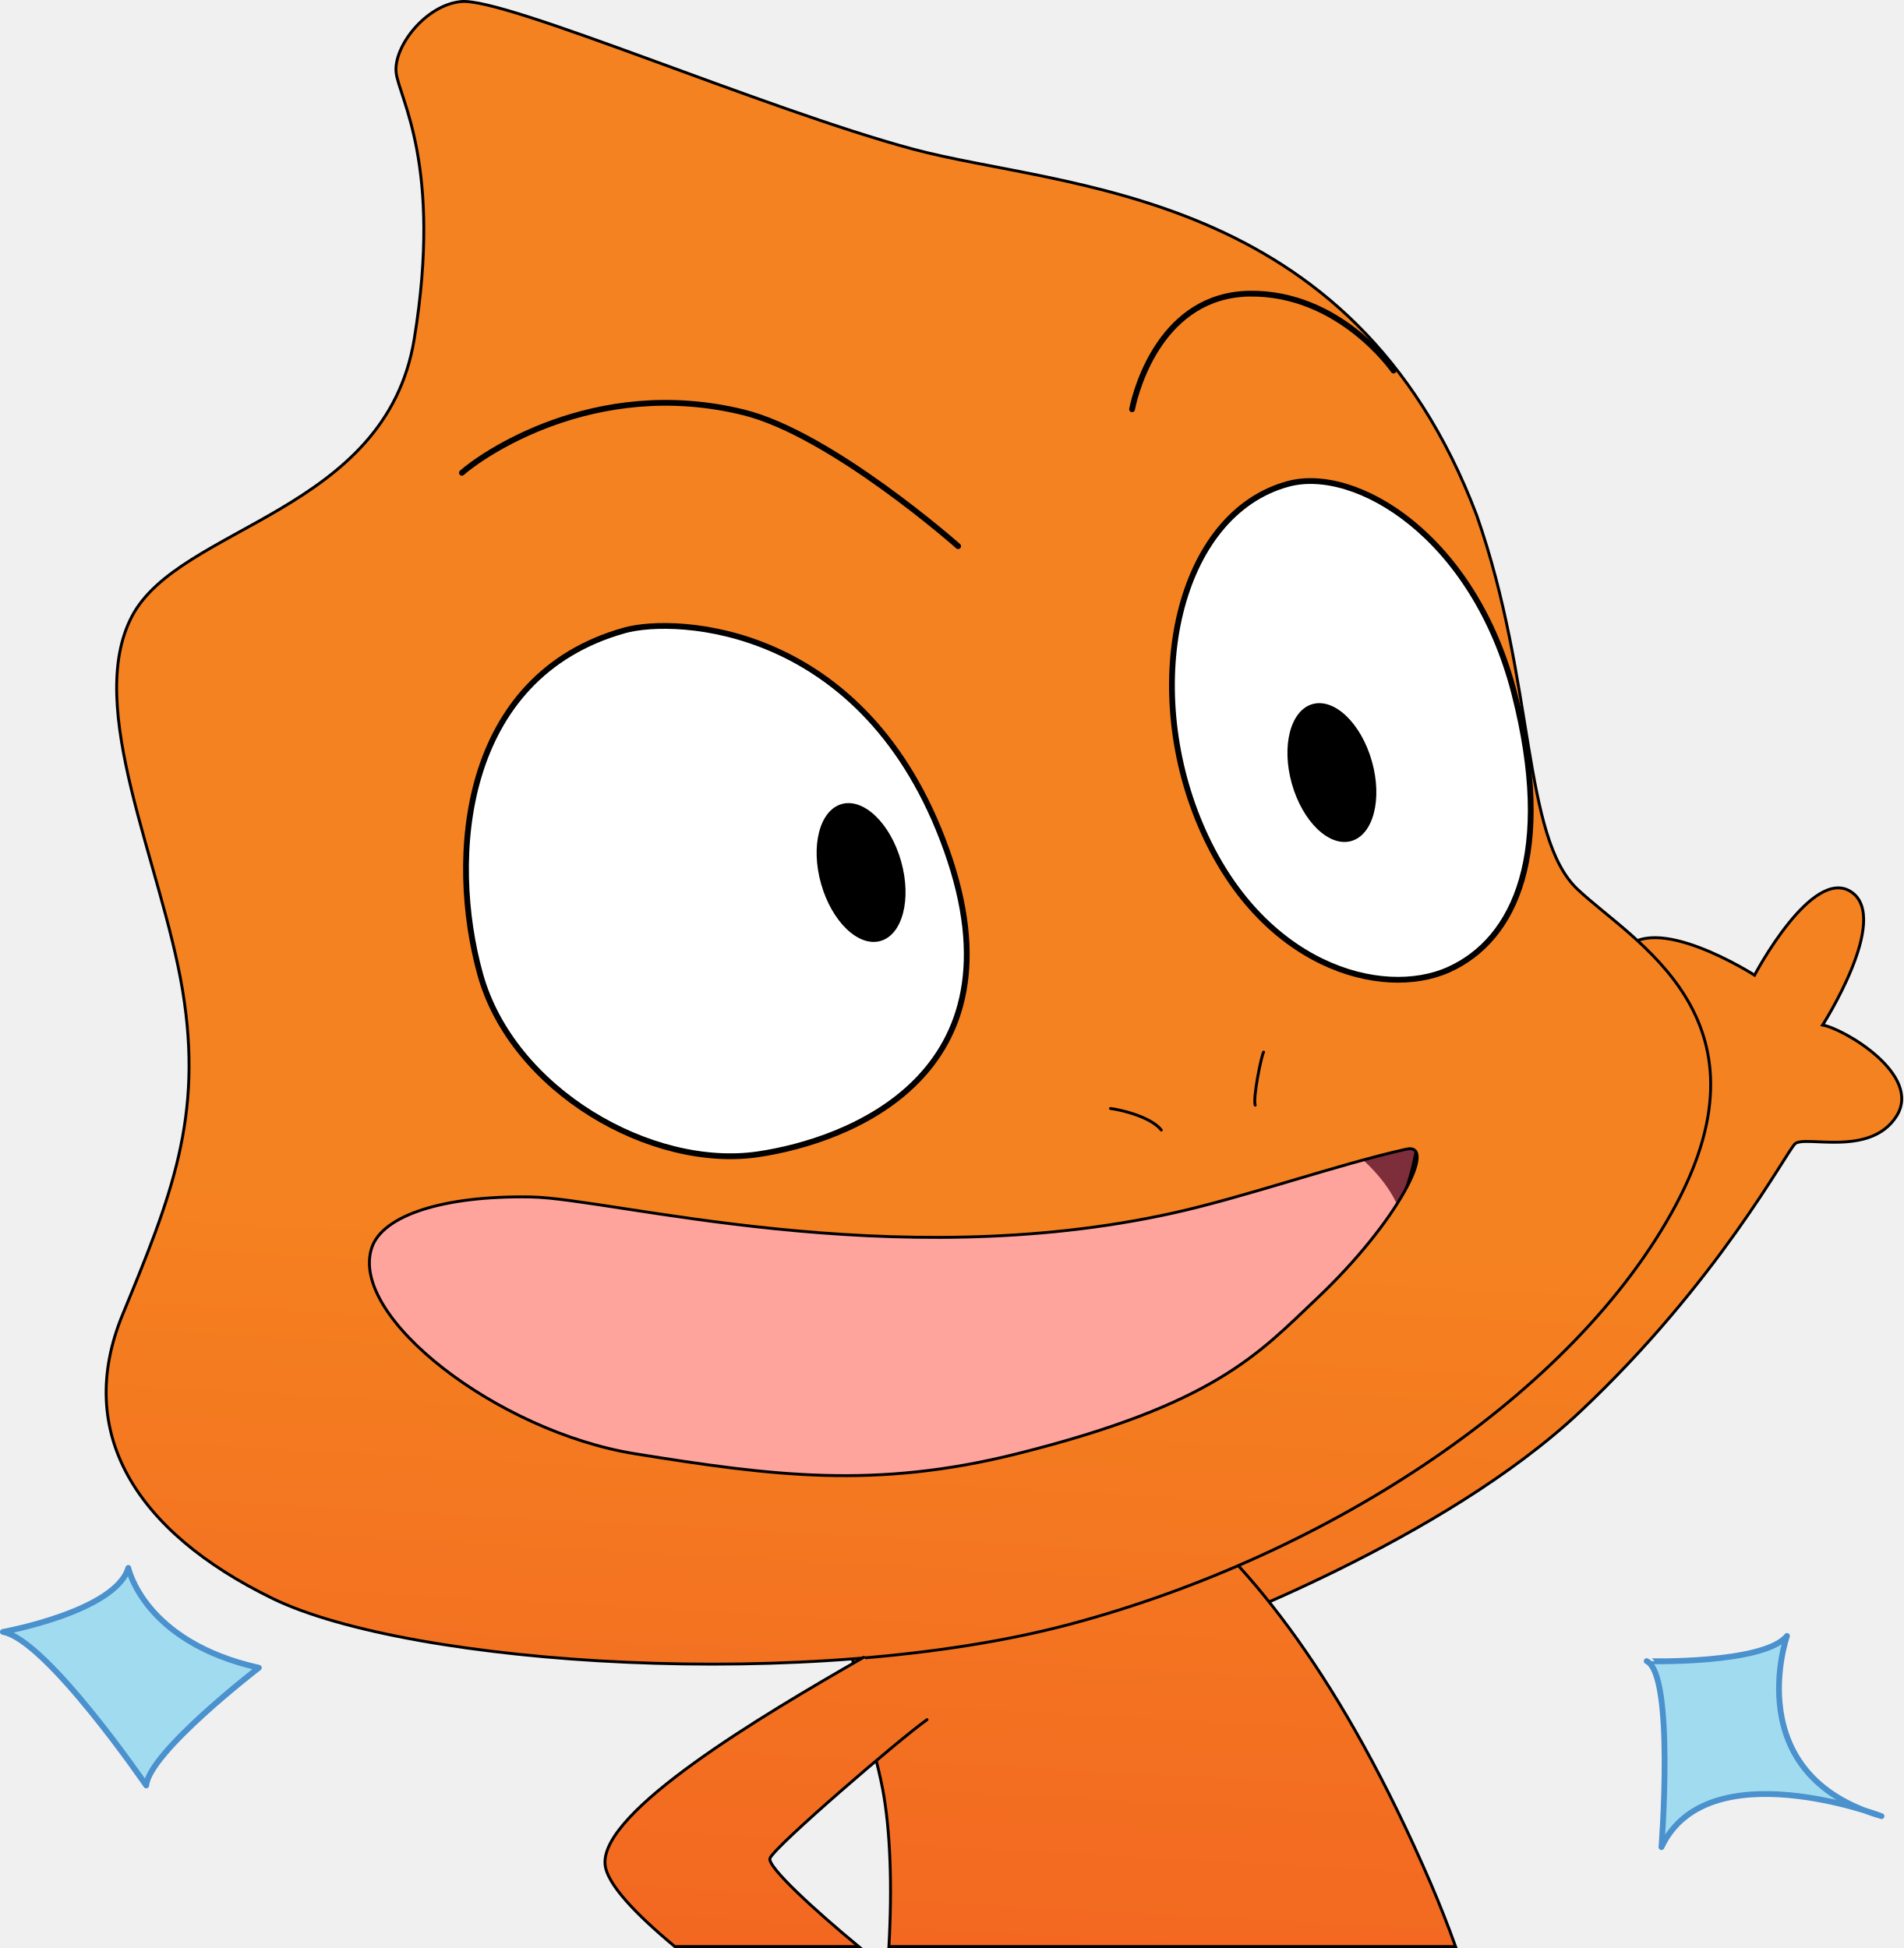
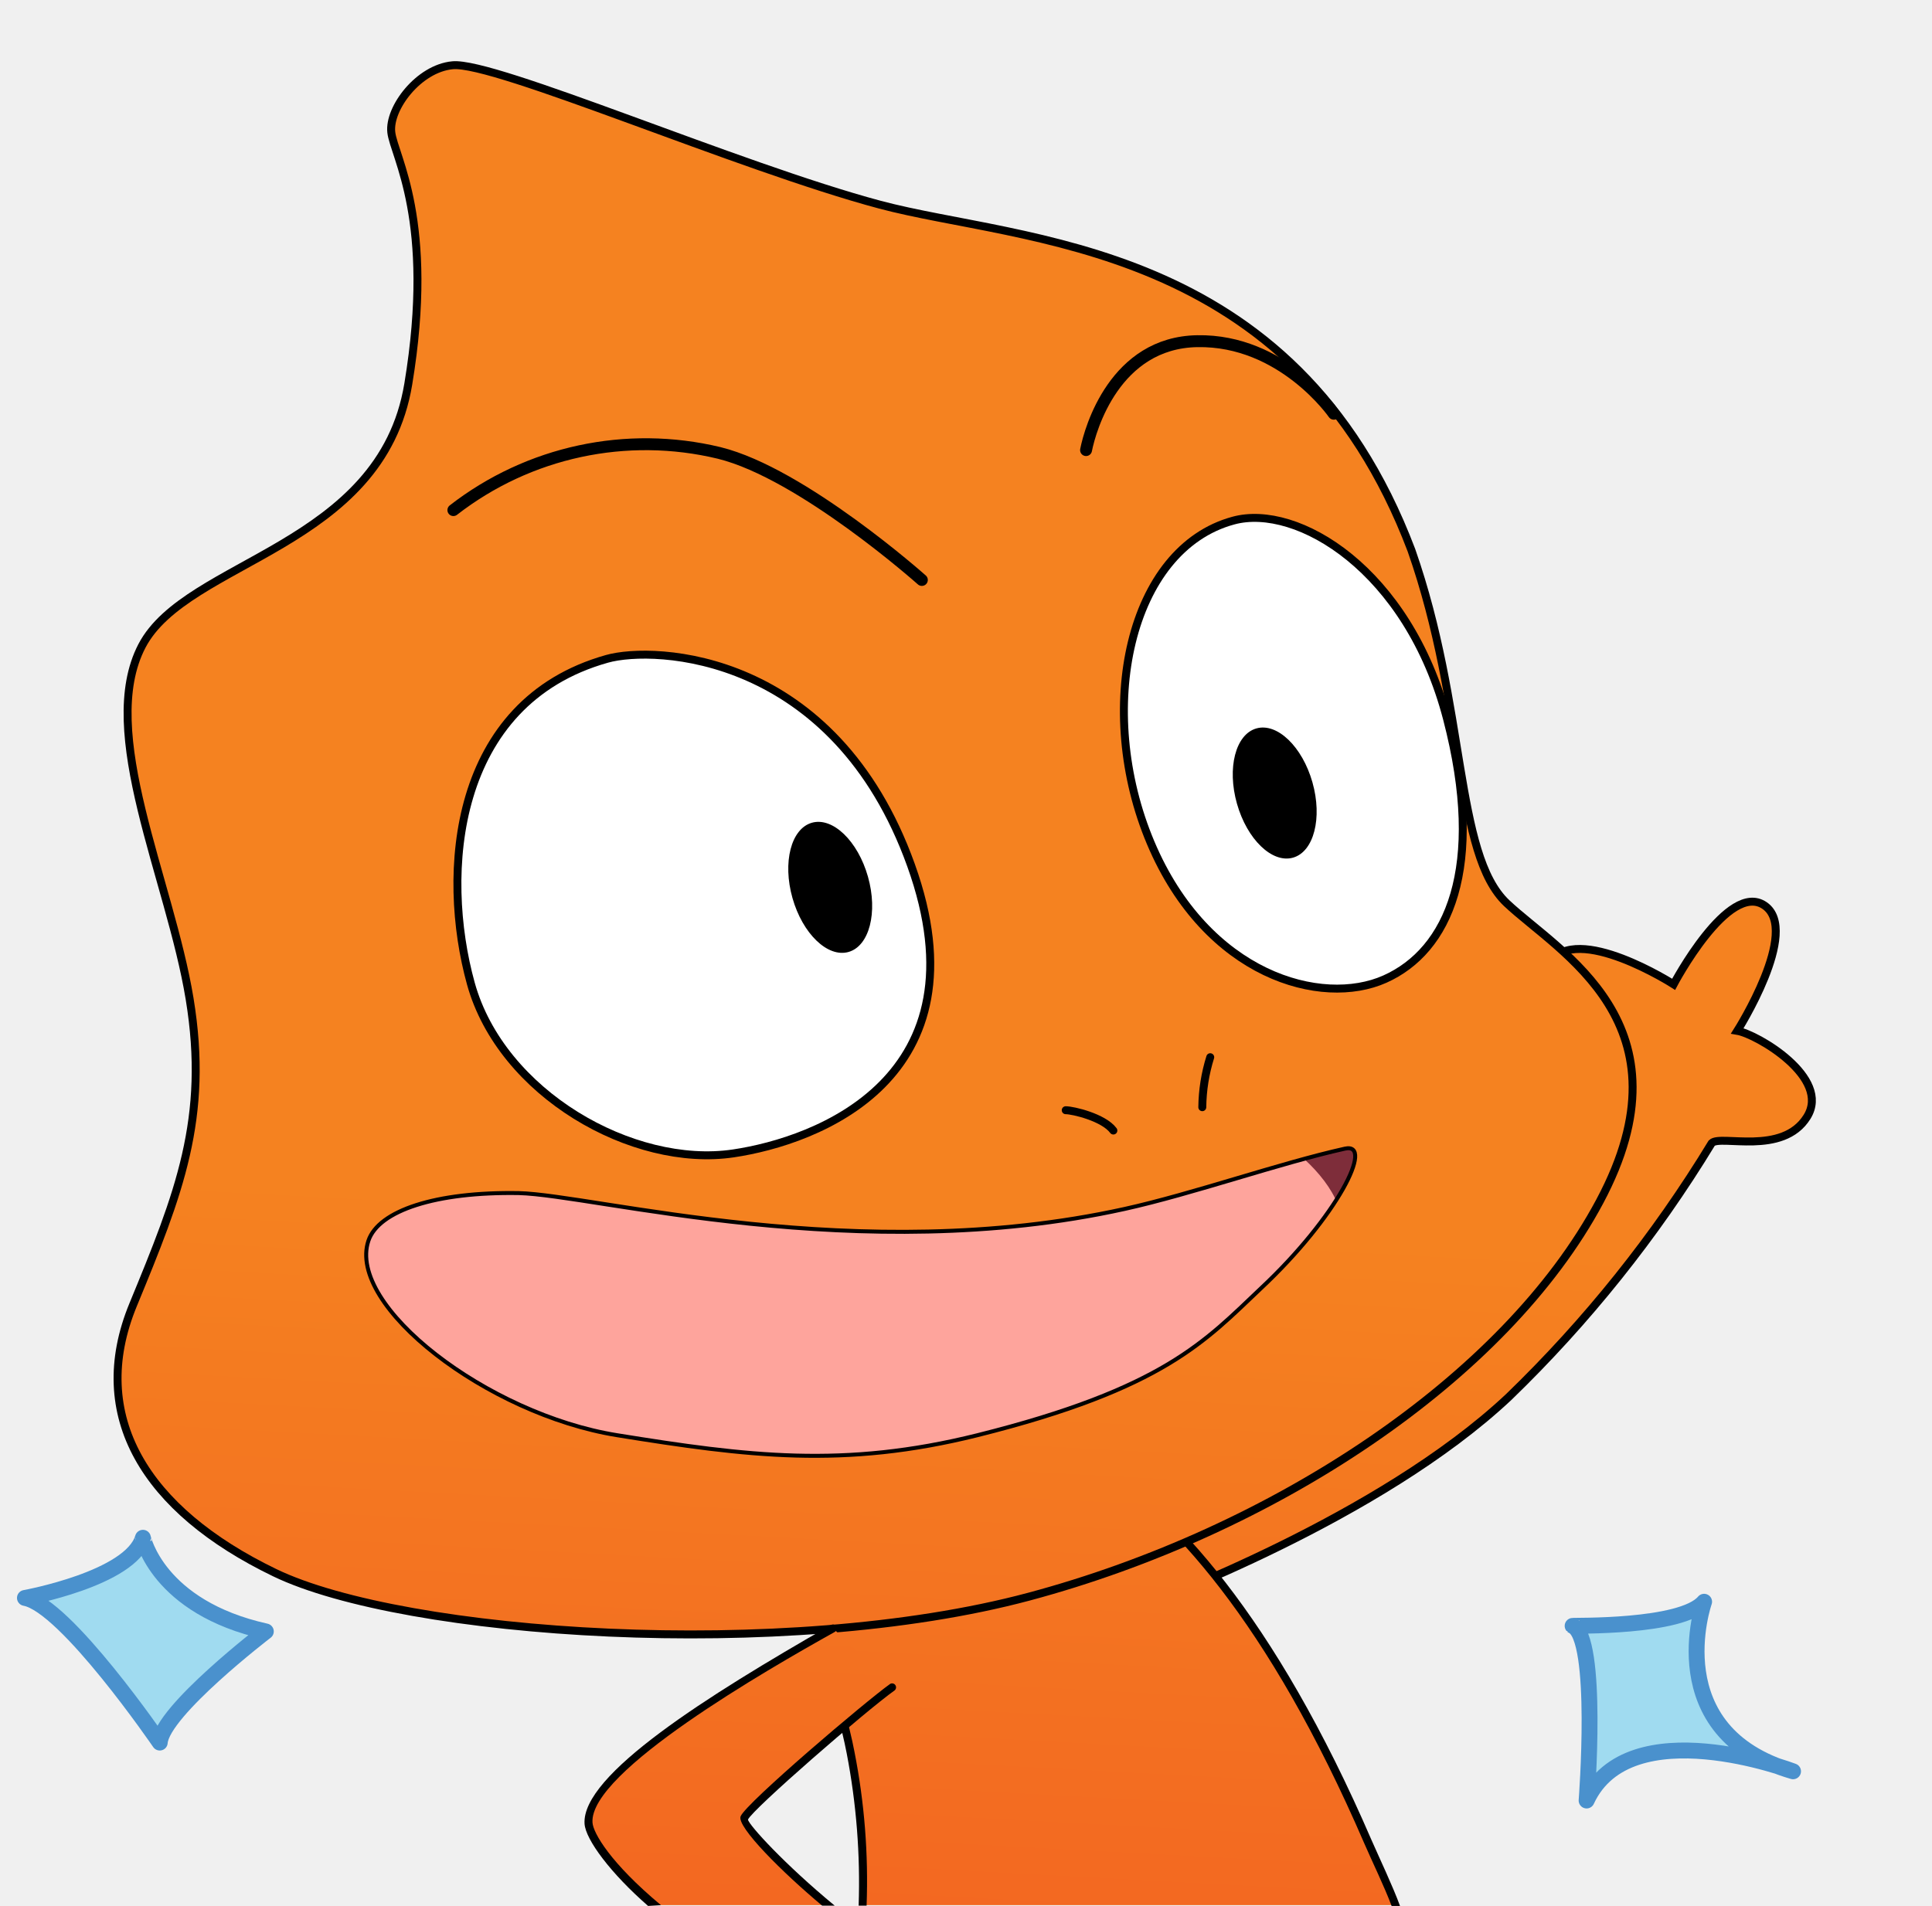
- <svg xmlns="http://www.w3.org/2000/svg" xmlns:xlink="http://www.w3.org/1999/xlink" viewBox="0 0 329.17 336.98">
+ <svg xmlns="http://www.w3.org/2000/svg" xmlns:xlink="http://www.w3.org/1999/xlink" viewBox="0 0 121.66 120.03">
  <defs>
-     <style>.cls-1{fill:none;}.cls-1,.cls-10,.cls-2,.cls-3,.cls-4,.cls-5,.cls-6,.cls-7,.cls-8{stroke:#000;stroke-miterlimit:10;}.cls-1,.cls-10,.cls-12,.cls-2,.cls-3,.cls-4,.cls-5,.cls-6,.cls-7,.cls-8{stroke-linecap:round;}.cls-1,.cls-2,.cls-3,.cls-4,.cls-5{stroke-width:0.5px;}.cls-2{fill:url(#linear-gradient);}.cls-3{fill:url(#linear-gradient-2);}.cls-4{fill:url(#linear-gradient-3);}.cls-5{fill:url(#linear-gradient-4);}.cls-6{fill:url(#linear-gradient-5);}.cls-7{fill:url(#linear-gradient-6);}.cls-8{fill:#fff;}.cls-9{clip-path:url(#clip-path);}.cls-10{fill:#7e2d3a;}.cls-11{fill:#fea49c;}.cls-12{fill:#a0dbf0;stroke:#4a91cd;stroke-linejoin:round;}</style>
-     <linearGradient id="linear-gradient" x1="867.48" y1="519.33" x2="898.62" y2="-62.71" gradientTransform="translate(-615.92)" gradientUnits="userSpaceOnUse">
+     <style>.cls-1,.cls-12,.cls-2,.cls-7{fill:none;}.cls-1,.cls-10,.cls-12,.cls-3,.cls-5,.cls-7,.cls-8{stroke:#000;stroke-miterlimit:10;}.cls-1,.cls-10,.cls-12,.cls-13,.cls-3,.cls-5,.cls-7,.cls-8{stroke-linecap:round;}.cls-1{stroke-width:0.25px;}.cls-12,.cls-3,.cls-5,.cls-8{stroke-width:0.5px;}.cls-3{fill:url(#linear-gradient);}.cls-4{fill:url(#linear-gradient-2);}.cls-5{fill:url(#linear-gradient-3);}.cls-6{fill:url(#linear-gradient-4);}.cls-7{stroke-width:0.75px;}.cls-8{fill:#fff;}.cls-9{clip-path:url(#clip-path);}.cls-10{fill:#7e2d3a;}.cls-11{fill:#fea49c;}.cls-13{fill:#a0dbf0;stroke:#4a91cd;stroke-linejoin:round;}</style>
+     <linearGradient id="linear-gradient" x1="703.48" y1="182.53" x2="714.18" y2="-17.54" gradientTransform="translate(-615.92)" gradientUnits="userSpaceOnUse">
      <stop offset="0" stop-color="#ef4323" />
      <stop offset="0.52" stop-color="#f58220" />
    </linearGradient>
-     <linearGradient id="linear-gradient-2" x1="803.58" y1="515.91" x2="834.72" y2="-66.13" xlink:href="#linear-gradient" />
-     <linearGradient id="linear-gradient-3" x1="754.69" y1="513.3" x2="785.83" y2="-68.74" xlink:href="#linear-gradient" />
-     <linearGradient id="linear-gradient-4" x1="737.56" y1="512.38" x2="768.69" y2="-69.66" xlink:href="#linear-gradient" />
-     <linearGradient id="linear-gradient-5" x1="716.09" y1="511.23" x2="747.23" y2="-70.81" xlink:href="#linear-gradient" />
-     <linearGradient id="linear-gradient-6" x1="810.32" y1="516.27" x2="841.46" y2="-65.77" xlink:href="#linear-gradient" />
+     <linearGradient id="linear-gradient-2" x1="681.57" y1="182.97" x2="692.46" y2="-20.61" xlink:href="#linear-gradient" />
+     <linearGradient id="linear-gradient-3" x1="664.71" y1="180.45" x2="675.41" y2="-19.62" xlink:href="#linear-gradient" />
+     <linearGradient id="linear-gradient-4" x1="658.69" y1="182.52" x2="669.72" y2="-23.68" xlink:href="#linear-gradient" />
    <clipPath id="clip-path">
-       <path class="cls-1" d="M243.22,198.79c-12,2.68-27.88,8.3-40.38,11.06-48.7,10.78-97.06-2.55-111-2.79-15.17-.27-25.68,3.19-27.54,8.78-4,11.91,21.73,31.82,45.57,35.65s41.51,6.12,66,0c34.23-8.56,41.78-17.3,51.9-26.88C241.88,211.26,248.68,197.58,243.22,198.79Z" />
+       <path class="cls-1" d="M84.69,72.35c-4.13.92-9.58,2.85-13.88,3.8-16.74,3.7-33.36-.88-38.14-1-5.22-.09-8.83,1.1-9.47,3-1.37,4.09,7.47,10.93,15.66,12.25s14.27,2.1,22.69,0c11.76-2.94,14.36-5.95,17.84-9.24C84.23,76.63,86.57,71.93,84.69,72.35Z" />
    </clipPath>
  </defs>
  <g id="Layer_2" data-name="Layer 2">
    <g id="Layer_1-2" data-name="Layer 1">
-       <path class="cls-2" d="M204.44,283.31c4-1.6,45.11-16.77,68.86-39.13s35.53-44.71,37.13-46.3,13,2.39,17.56-4.79-9.18-15.17-12.77-15.77c0,0,11.77-18.37,5-23s-16.77,14.37-16.77,14.37-17.76-11.37-22.75-4,10.57,19.76,10.57,19.76-32.73,62.88-85.62,81.24" />
-       <path class="cls-3" d="M153.74,336.73h98c-1.28-3.58-2.72-7.23-4.33-11-30.34-70.26-64.19-80.76-80.64-77.44-33,6.65-17.3,44.44-14.11,61.21C154,316.61,154.32,326.32,153.74,336.73Z" />
-       <path class="cls-4" d="M79.75.27C87.47-.47,132.18,18.9,158,25.82s75.85,6.39,97.4,63.34c10.12,28.88,7.85,55.62,17.43,64.67s34.4,22.09,17,54.63S230,268.93,185.28,280.91,70.9,288.1,47.15,276.52s-34.33-28.74-25.95-49.1,14-34.13,10.38-56.09-17-48.9-8.78-64.67,43.91-17.9,48.84-48S69,16.94,68.51,12.55,73.53.87,79.75.27Z" />
-       <path class="cls-5" d="M149.35,286.7c-17.77,10.18-45.31,26.55-44.71,35.73.22,3.46,5.54,8.88,12.07,14.3h31.8c-7.28-6-16-13.92-15.33-15.3,1-2.2,22.36-20.56,27.15-23.95" />
-       <path class="cls-6" d="M79.89,81.79C83,79,102.64,64.94,128.59,71.33c15.2,3.74,37.12,23.15,37.12,23.15" />
-       <path class="cls-7" d="M195.79,70.8c.8-4,5.32-19.7,20.22-20,15.66-.28,25,13.3,25,13.3" />
-       <path class="cls-8" d="M108,109.05c8.82-2.48,41.72-1.19,55.69,37.93s-17.24,50.42-32.54,52.69c-18.45,2.74-42.51-11-48.1-31.13S79.69,117,108,109.05Z" />
-       <path class="cls-8" d="M222.8,83.7c11.65-3.15,32.14,9,39.12,36.33s.2,42.52-11.37,47.71-32.54-.6-42.92-25S203.64,88.89,222.8,83.7Z" />
-       <ellipse cx="230.36" cy="133.62" rx="7.19" ry="12.31" transform="translate(-27.7 67.84) rotate(-15.81)" />
-       <ellipse cx="148.93" cy="150.92" rx="7.19" ry="12.31" transform="translate(-35.49 46.3) rotate(-15.81)" />
+       <rect class="cls-2" width="121.66" height="120.03" />
+       <path class="cls-3" d="M71.36,101.4C72.73,100.85,86.87,95.63,95,88A80.13,80.13,0,0,0,107.79,72c.55-.55,4.46.82,6-1.65s-3.15-5.21-4.39-5.42c0,0,4-6.31,1.72-7.89S105.39,62,105.39,62s-6.1-3.91-7.82-1.37,3.64,6.79,3.64,6.79S90,89.05,71.77,95.36" />
+       <path class="cls-4" d="M54.32,120H87.89c-.41-1.14-1.24-2.85-1.75-4C75.71,91.84,64.07,88.23,58.42,89.37c-11.35,2.28-6,15.27-4.85,21A43.34,43.34,0,0,1,54.32,120Z" />
+       <path d="M53.32,110.45a43,43,0,0,1,.75,9.58h.5a42,42,0,0,0-.76-9.67c-.16-.87-.43-1.91-.71-3-1.12-4.41-2.66-10.45-.25-14.28a8.19,8.19,0,0,1,5.62-3.45c2.46-.49,15.34-1.55,27.44,26.48.48,1.11,1.3,2.8,1.72,3.94h.53c-.44-1.21-1.29-3-1.79-4.14-12.26-28.38-25.48-27.28-28-26.77a8.62,8.62,0,0,0-5.94,3.68c-2.52,4-1,10.17.19,14.66C52.9,108.56,53.16,109.6,53.32,110.45Z" />
+       <path class="cls-5" d="M28.5,4.11c2.65-.26,18,6.4,26.9,8.78s26.07,2.19,33.48,21.77c3.48,9.93,2.7,19.12,6,22.23s11.83,7.59,5.86,18.78-20.59,20.79-35.95,24.9S25.46,103,17.3,99.06,5.5,89.18,8.38,82.19s4.8-11.74,3.56-19.28-5.83-16.81-3-22.23S24,34.52,25.71,24.19s-.9-14.35-1.07-15.86S26.36,4.31,28.5,4.11Z" />
+       <path class="cls-6" d="M52.16,120c-2.42-2-5.5-5.08-5.29-5.53.34-.75,7.68-7.07,9.33-8.23l-3.77-3.71c-6.11,3.5-15.58,9.13-15.37,12.28.07,1.13,2.1,3.43,4.18,5.19Z" />
+       <path d="M41.62,120c-3.18-2.65-4.27-4.55-4.31-5.2-.21-3.2,11-9.63,15.24-12a.25.25,0,1,0-.25-.43c-7.77,4.45-15.69,9.42-15.49,12.51.07,1,1.65,3.12,4,5.17Z" />
+       <path d="M46.64,114.4c-.29.64,2.67,3.58,5.13,5.63h.79c-3.13-2.58-5.41-5.08-5.46-5.42.29-.65,7.4-6.83,9.24-8.14a.25.25,0,0,0-.28-.41C54.5,107.17,47,113.55,46.64,114.4Z" />
+       <path class="cls-7" d="M28.55,32.13a19.75,19.75,0,0,1,16.74-3.6c5.23,1.29,12.76,8,12.76,8" />
+       <path class="cls-7" d="M68.39,28.35c.27-1.37,1.83-6.77,7-6.86,5.38-.1,8.6,4.57,8.6,4.57" />
+       <path class="cls-8" d="M38.22,41.5c3-.85,14.34-.41,19.15,13S51.44,71.87,46.18,72.65c-6.34.94-14.61-3.77-16.53-10.7S28.48,44.24,38.22,41.5Z" />
+       <path class="cls-8" d="M77.67,32.79c4-1.09,11,3.08,13.45,12.48s.07,14.62-3.91,16.4S76,61.47,72.46,53.09,71.09,34.57,77.67,32.79Z" />
+       <ellipse cx="80.27" cy="49.94" rx="2.47" ry="4.23" transform="translate(-10.57 23.77) rotate(-15.81)" />
+       <ellipse cx="52.28" cy="55.89" rx="2.47" ry="4.23" transform="translate(-13.25 16.36) rotate(-15.81)" />
      <g class="cls-9">
-         <path class="cls-10" d="M244.54,167.06c-9.28,6.15-33.73,33.94-68.94,42.37s-60.57,11.15-74,7-24.71,1.2-25.53,13.79,12.44,33.09,36.28,36.92,56.49,2.79,84.93-13.92S241.4,218.09,245,200,246.52,165.75,244.54,167.06Z" />
-         <path class="cls-11" d="M205.83,186.6c12,1.49,32.81,11.53,36.47,23.55s-47.71,61.48-102.61,55.71-87-3.63-88.09-33-5.82-25.81,30-27.61S199.35,185.79,205.83,186.6Z" />
+         <path class="cls-10" d="M86.57,61.47C83.38,63.58,75,73.13,62.87,76s-20.82,3.84-25.44,2.41-8.49.41-8.77,4.74,4.27,11.37,12.47,12.69,19.41,1,29.19-4.78S85.49,79,86.73,72.8,87.25,61,86.57,61.47Z" />
+         <path class="cls-11" d="M71.84,68.15c4.11.52,11.28,4,12.54,8.1S68,97.38,49.11,95.4s-29.9-1.25-30.28-11.34-2-8.88,10.31-9.49S69.61,67.88,71.84,68.15Z" />
      </g>
-       <path class="cls-1" d="M243.22,198.79c-12,2.68-27.88,8.3-40.38,11.06-48.7,10.78-97.06-2.55-111-2.79-15.17-.27-25.68,3.19-27.54,8.78-4,11.91,21.73,31.82,45.57,35.65s41.51,6.12,66,0c34.23-8.56,41.78-17.3,51.9-26.88C241.88,211.26,248.68,197.58,243.22,198.79Z" />
-       <path class="cls-1" d="M192.06,191.76c1.33.13,6.92,1.33,8.78,3.72" />
-       <path class="cls-1" d="M218.54,182c-.4.67-1.86,7.85-1.46,9.18" />
-       <path class="cls-12" d="M309.06,283s-8.43,24,16.35,31.17c0,0-30.14-11.5-38.06,5.36,0,0,2.3-29.88-2.56-32.18C284.79,287.39,305,287.9,309.06,283Z" />
-       <path class="cls-12" d="M44.77,288.5s-19,14.61-19.48,20.36c0,0-17.26-25.23-24.79-26.56,0,0,19.48-3.54,21.69-11.07C22.19,271.23,24.85,284.07,44.77,288.5Z" />
+       <path class="cls-1" d="M84.69,72.35c-4.13.92-9.58,2.85-13.88,3.8-16.74,3.7-33.36-.88-38.14-1-5.22-.09-8.83,1.1-9.47,3-1.37,4.09,7.47,10.93,15.66,12.25s14.27,2.1,22.69,0c11.76-2.94,14.36-5.95,17.84-9.24C84.23,76.63,86.57,71.93,84.69,72.35Z" />
+       <path class="cls-12" d="M67.11,69.93c.46,0,2.38.45,3,1.28" />
+       <path class="cls-12" d="M76.21,66.59a10.94,10.94,0,0,0-.5,3.15" />
+       <path class="cls-13" d="M107.31,100.89s-2.89,8.23,5.6,10.68c0,0-10.33-3.94-13,1.84,0,0,.79-10.25-.88-11C99,102.38,105.91,102.55,107.31,100.89Z" />
+       <path class="cls-13" d="M16.74,102.76s-6.53,5-6.68,7c0,0-5.92-8.65-8.49-9.11,0,0,6.67-1.21,7.43-3.79C9,96.84,9.91,101.24,16.74,102.76Z" />
    </g>
  </g>
</svg>
